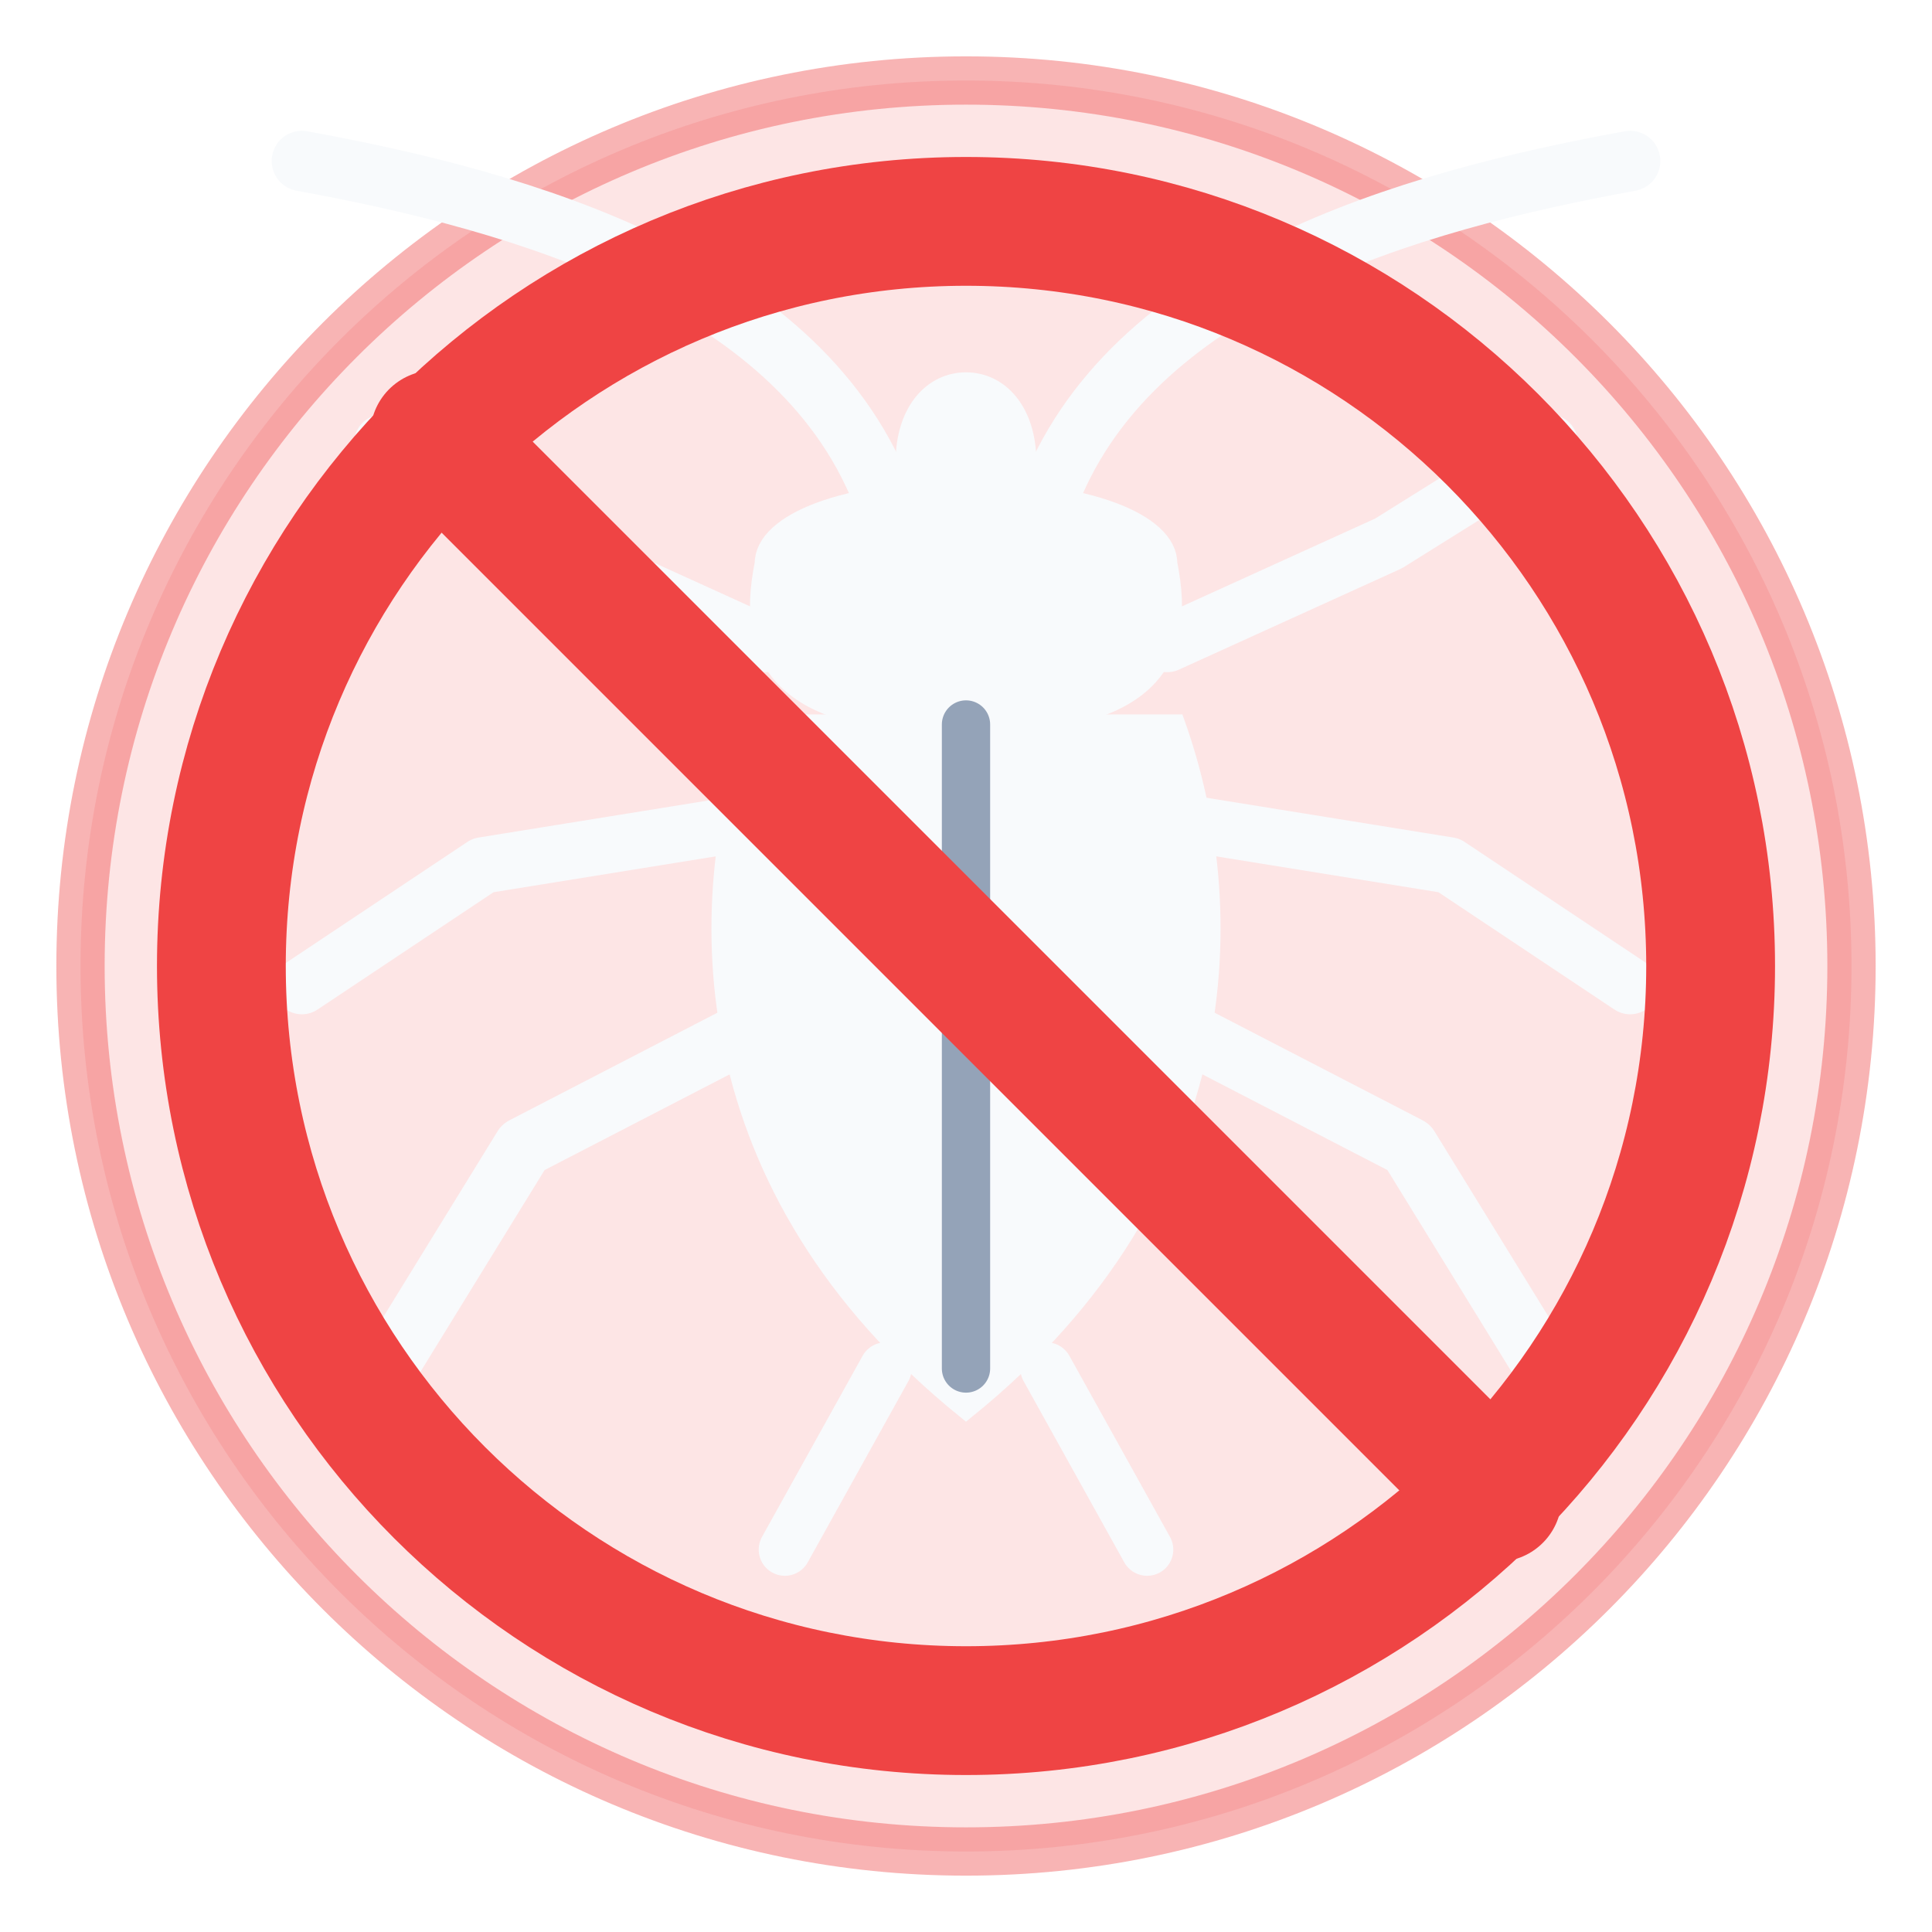
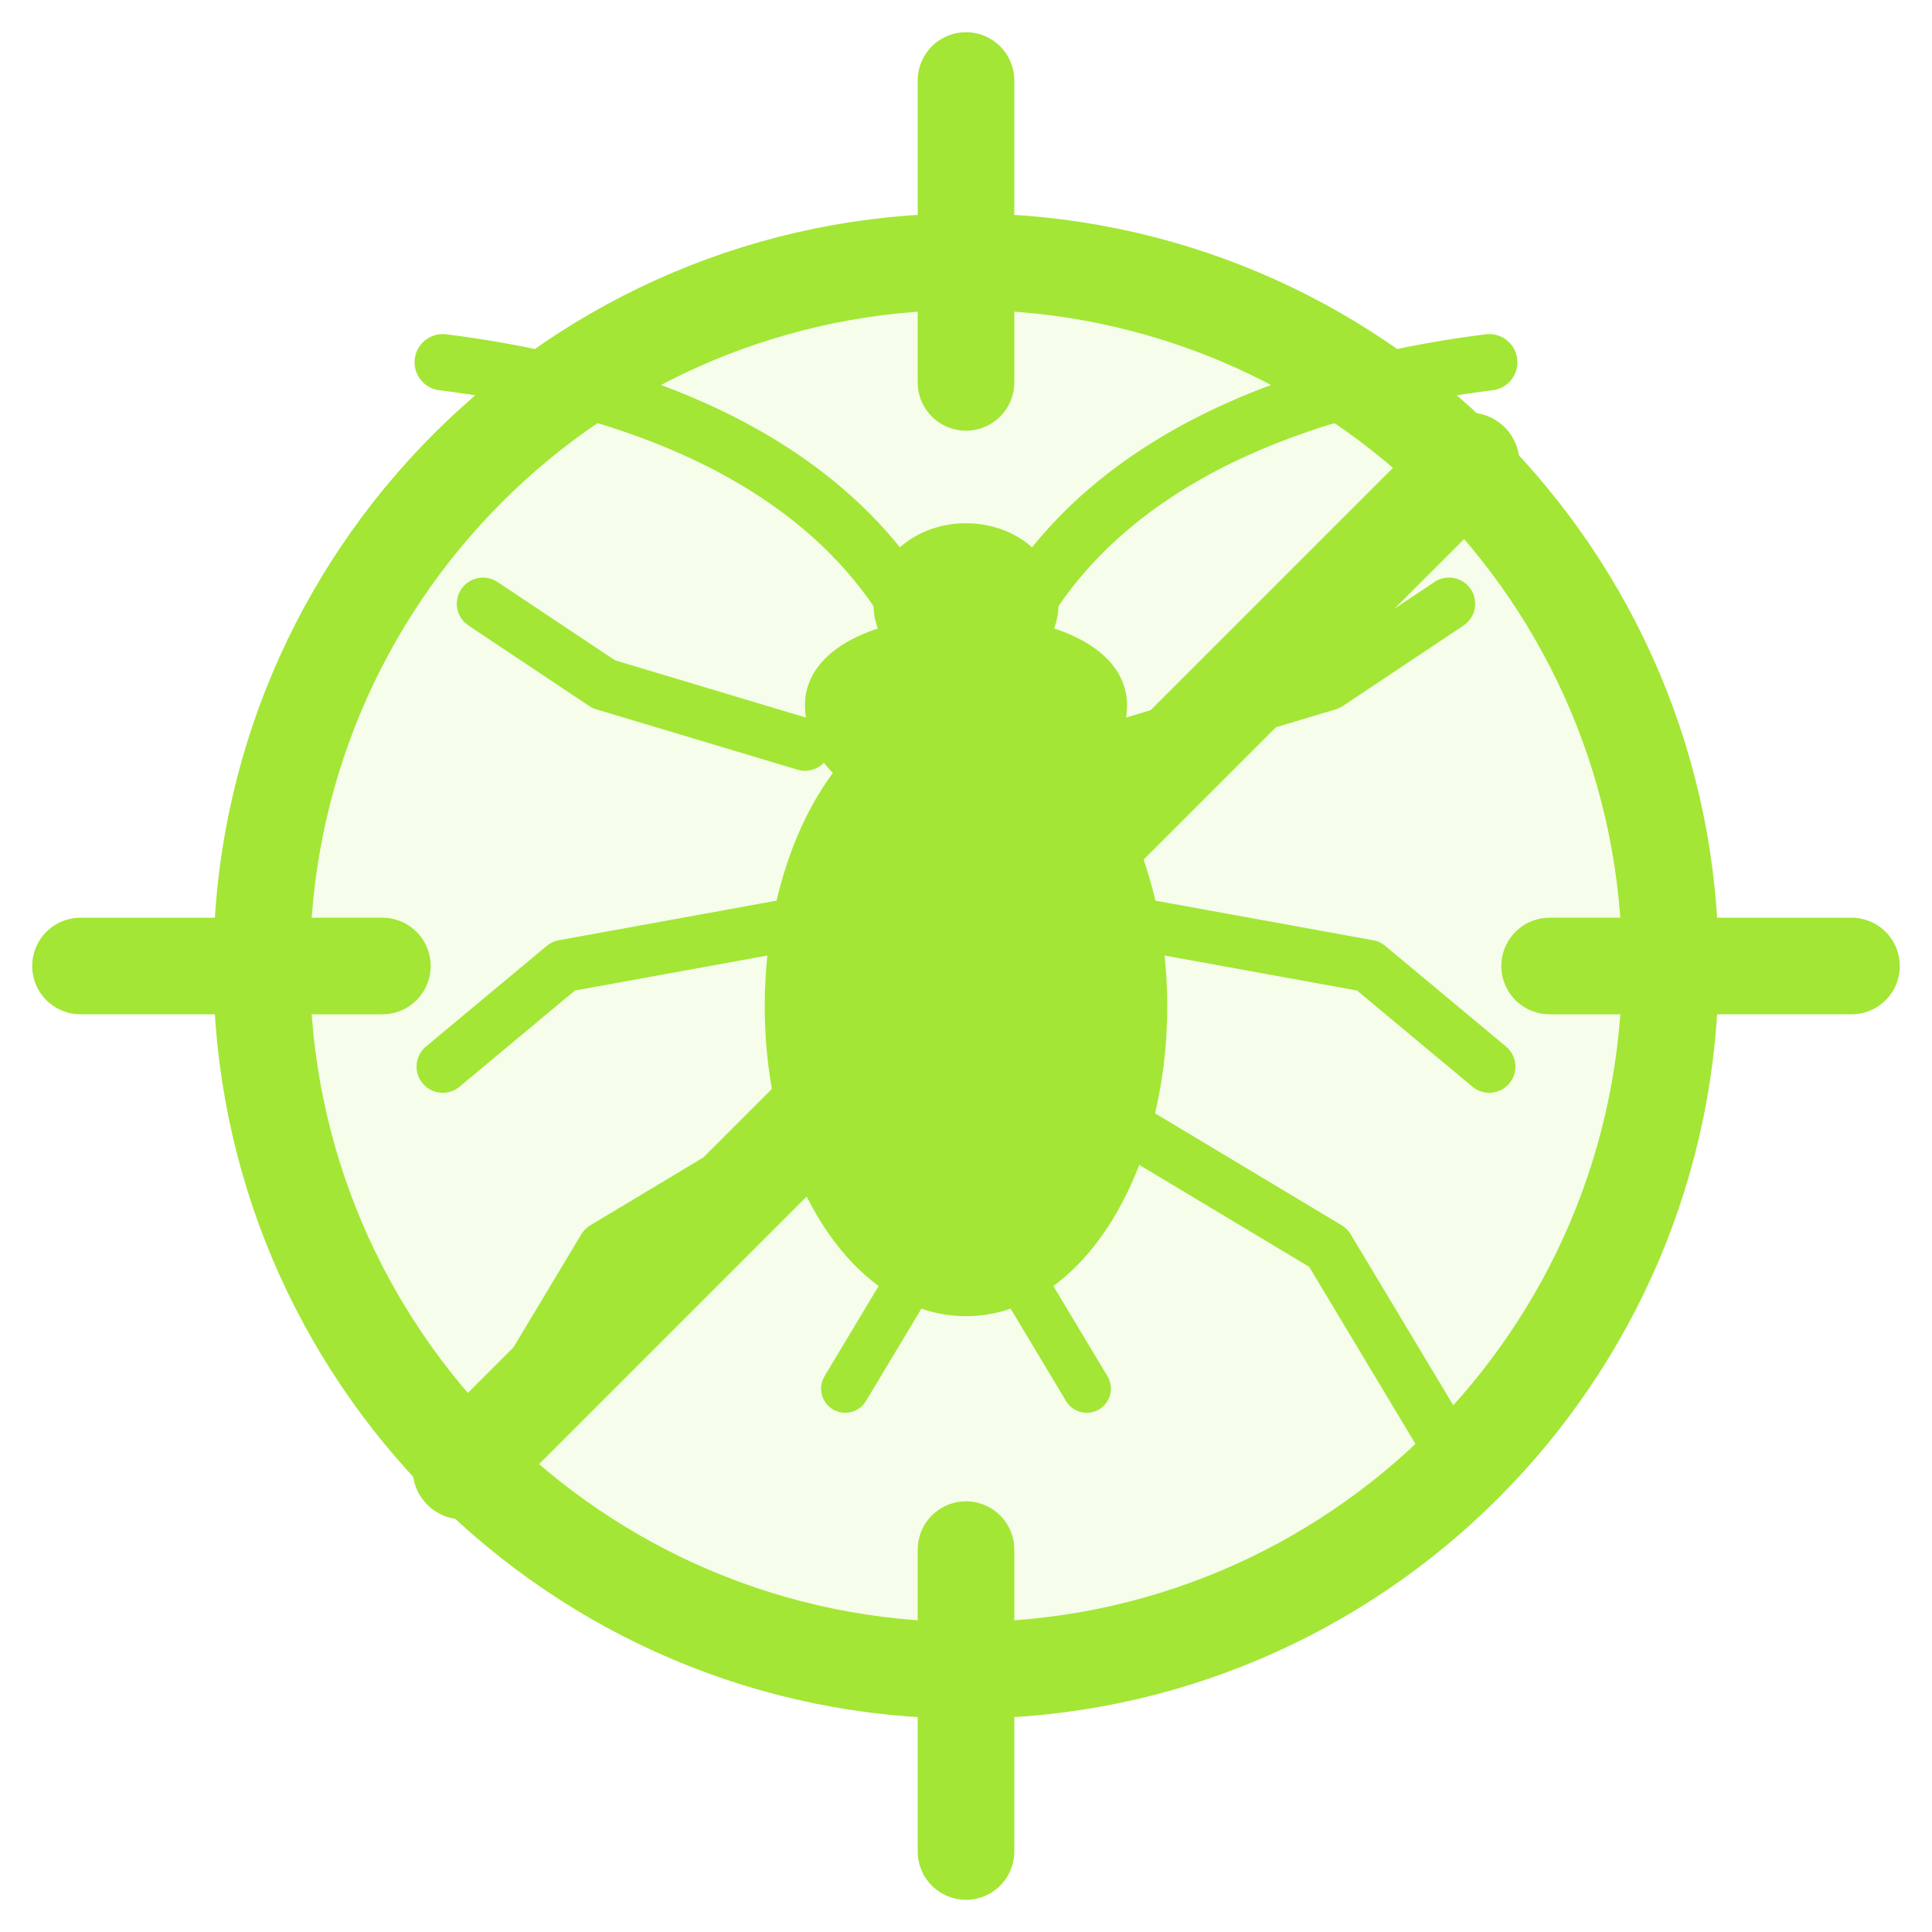
<svg xmlns="http://www.w3.org/2000/svg" viewBox="0 0 48 48" fill="none" width="48" height="48">
-   <circle cx="24" cy="24" r="22" fill="rgba(239, 68, 68, 0.14)" stroke="#ef4444" stroke-width="1.2" stroke-opacity="0.4" />
-   <g fill="#f8fafc" stroke="#f8fafc">
-     <path d="M22 12.5 C20 7, 13 5, 7.5 4" stroke-width="1.5" stroke-linecap="round" fill="none" />
-     <path d="M26 12.5 C28 7, 35 5, 40.5 4" stroke-width="1.5" stroke-linecap="round" fill="none" />
-     <path d="M22.5 11.5 C22.5 10.2 23.2 9.5 24 9.5 C24.8 9.5 25.5 10.2 25.5 11.5 L25.2 13.5 L22.8 13.5 Z" stroke-width="0.5" />
-     <path d="M19 14 C19 13 21 12.2 24 12.2 C27 12.2 29 13 29 14 C29.5 16.5 28.5 18 24 18 C19.5 18 18.5 16.5 19 14 Z" stroke-width="0.5" />
-     <path d="M18.8 18 C17.2 22.5 17.2 29.5 24 35 C30.8 29.5 30.8 22.5 29.2 18 Z" stroke-width="0.5" />
-     <line x1="24" y1="18" x2="24" y2="34" stroke="#94a3b8" stroke-width="1.2" stroke-linecap="round" />
-     <path d="M19 16 L13.5 13.5 L9.5 11" stroke-width="1.4" stroke-linecap="round" stroke-linejoin="round" fill="none" />
-     <path d="M18.2 20.5 L12 21.5 L7.5 24.5" stroke-width="1.4" stroke-linecap="round" stroke-linejoin="round" fill="none" />
-     <path d="M18.8 25.5 L13 28.5 L9 35" stroke-width="1.5" stroke-linecap="round" stroke-linejoin="round" fill="none" />
-     <path d="M29 16 L34.5 13.5 L38.5 11" stroke-width="1.4" stroke-linecap="round" stroke-linejoin="round" fill="none" />
-     <path d="M29.8 20.5 L36 21.5 L40.5 24.5" stroke-width="1.4" stroke-linecap="round" stroke-linejoin="round" fill="none" />
-     <path d="M29.2 25.5 L35 28.5 L39 35" stroke-width="1.5" stroke-linecap="round" stroke-linejoin="round" fill="none" />
-     <path d="M22 34 L19.5 38.5 M26 34 L28.5 38.5" stroke-width="1.3" stroke-linecap="round" fill="none" />
+   <circle cx="24" cy="24" r="17.5" fill="rgba(163, 230, 53, 0.1)" />
+   <circle cx="24" cy="24" r="17.5" stroke="#a3e635" stroke-width="2.4" />
+   <line x1="24" y1="2" x2="24" y2="9.5" stroke="#a3e635" stroke-width="2.4" stroke-linecap="round" />
+   <line x1="24" y1="38.5" x2="24" y2="46" stroke="#a3e635" stroke-width="2.4" stroke-linecap="round" />
+   <line x1="2" y1="24" x2="9.5" y2="24" stroke="#a3e635" stroke-width="2.4" stroke-linecap="round" />
+   <line x1="38.5" y1="24" x2="46" y2="24" stroke="#a3e635" stroke-width="2.4" stroke-linecap="round" />
+   <g fill="#a3e635" stroke="#a3e635">
+     <path d="M22.5 15 C20 11, 15 9.5, 11 9" stroke-width="1.4" stroke-linecap="round" fill="none" />
+     <path d="M25.5 15 C28 11, 33 9.5, 37 9" stroke-width="1.4" stroke-linecap="round" fill="none" />
+     <ellipse cx="24" cy="15" rx="1.8" ry="1.5" />
+     <path d="M20.5 17.5 C20.5 16.5 22 15.8 24 15.8 C26 15.8 27.5 16.5 27.5 17.5 C27.5 19 26 19.8 24 19.8 C22 19.8 20.5 19 20.5 17.5 Z" />
+     <ellipse cx="24" cy="25" rx="4.5" ry="7.2" />
+     <path d="M20 18.5 L15 17 L12 15" stroke-width="1.3" stroke-linecap="round" stroke-linejoin="round" fill="none" />
+     <path d="M19.5 23 L14 24 L11 26.5" stroke-width="1.3" stroke-linecap="round" stroke-linejoin="round" fill="none" />
+     <path d="M20 28 L15 31 L12 36" stroke-width="1.3" stroke-linecap="round" stroke-linejoin="round" fill="none" />
+     <path d="M28 18.5 L33 17 L36 15" stroke-width="1.3" stroke-linecap="round" stroke-linejoin="round" fill="none" />
+     <path d="M28.5 23 L34 24 L37 26.5" stroke-width="1.3" stroke-linecap="round" stroke-linejoin="round" fill="none" />
+     <path d="M28 28 L33 31 L36 36" stroke-width="1.3" stroke-linecap="round" stroke-linejoin="round" fill="none" />
+     <path d="M22.5 32 L21 34.5 M25.5 32 L27 34.5" stroke-width="1.2" stroke-linecap="round" fill="none" />
  </g>
-   <circle cx="24" cy="24" r="18.5" stroke="#ef4444" stroke-width="3.2" fill="none" />
-   <line x1="10.8" y1="10.8" x2="37.2" y2="37.2" stroke="#ef4444" stroke-width="3.2" stroke-linecap="round" />
+   <line x1="11.5" y1="36.5" x2="36.5" y2="11.5" stroke="#a3e635" stroke-width="2.5" stroke-linecap="round" />
</svg>
